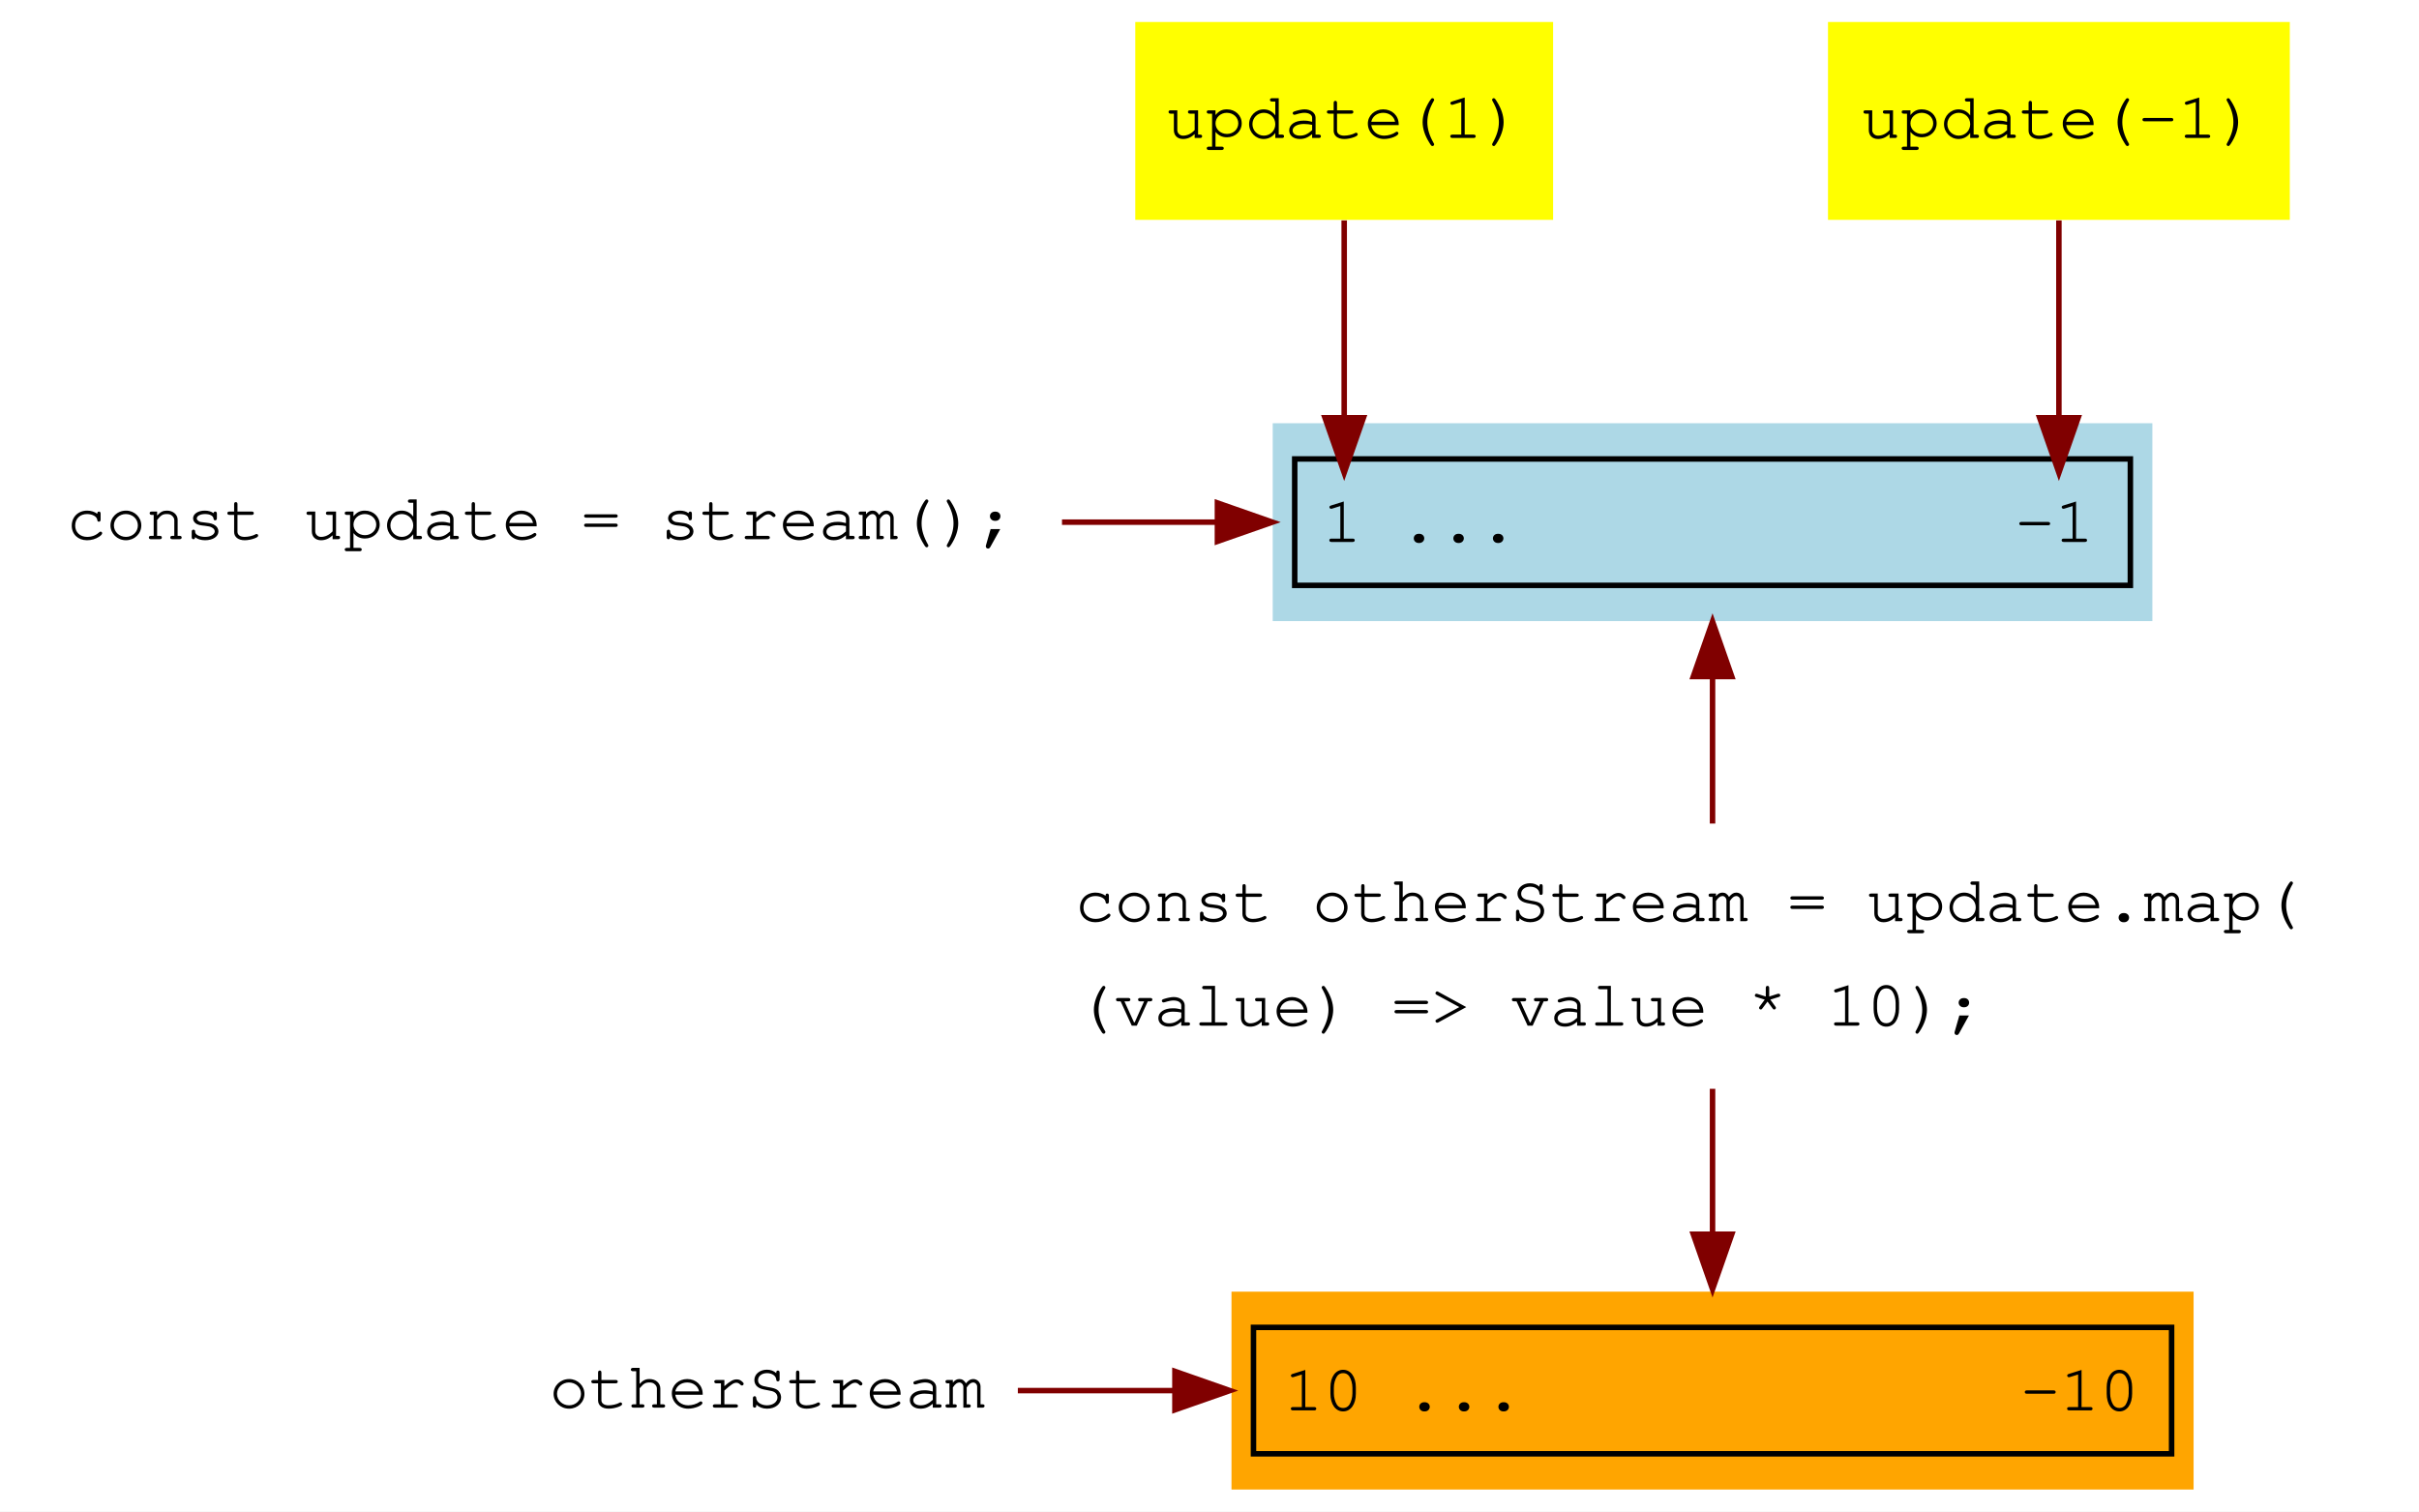
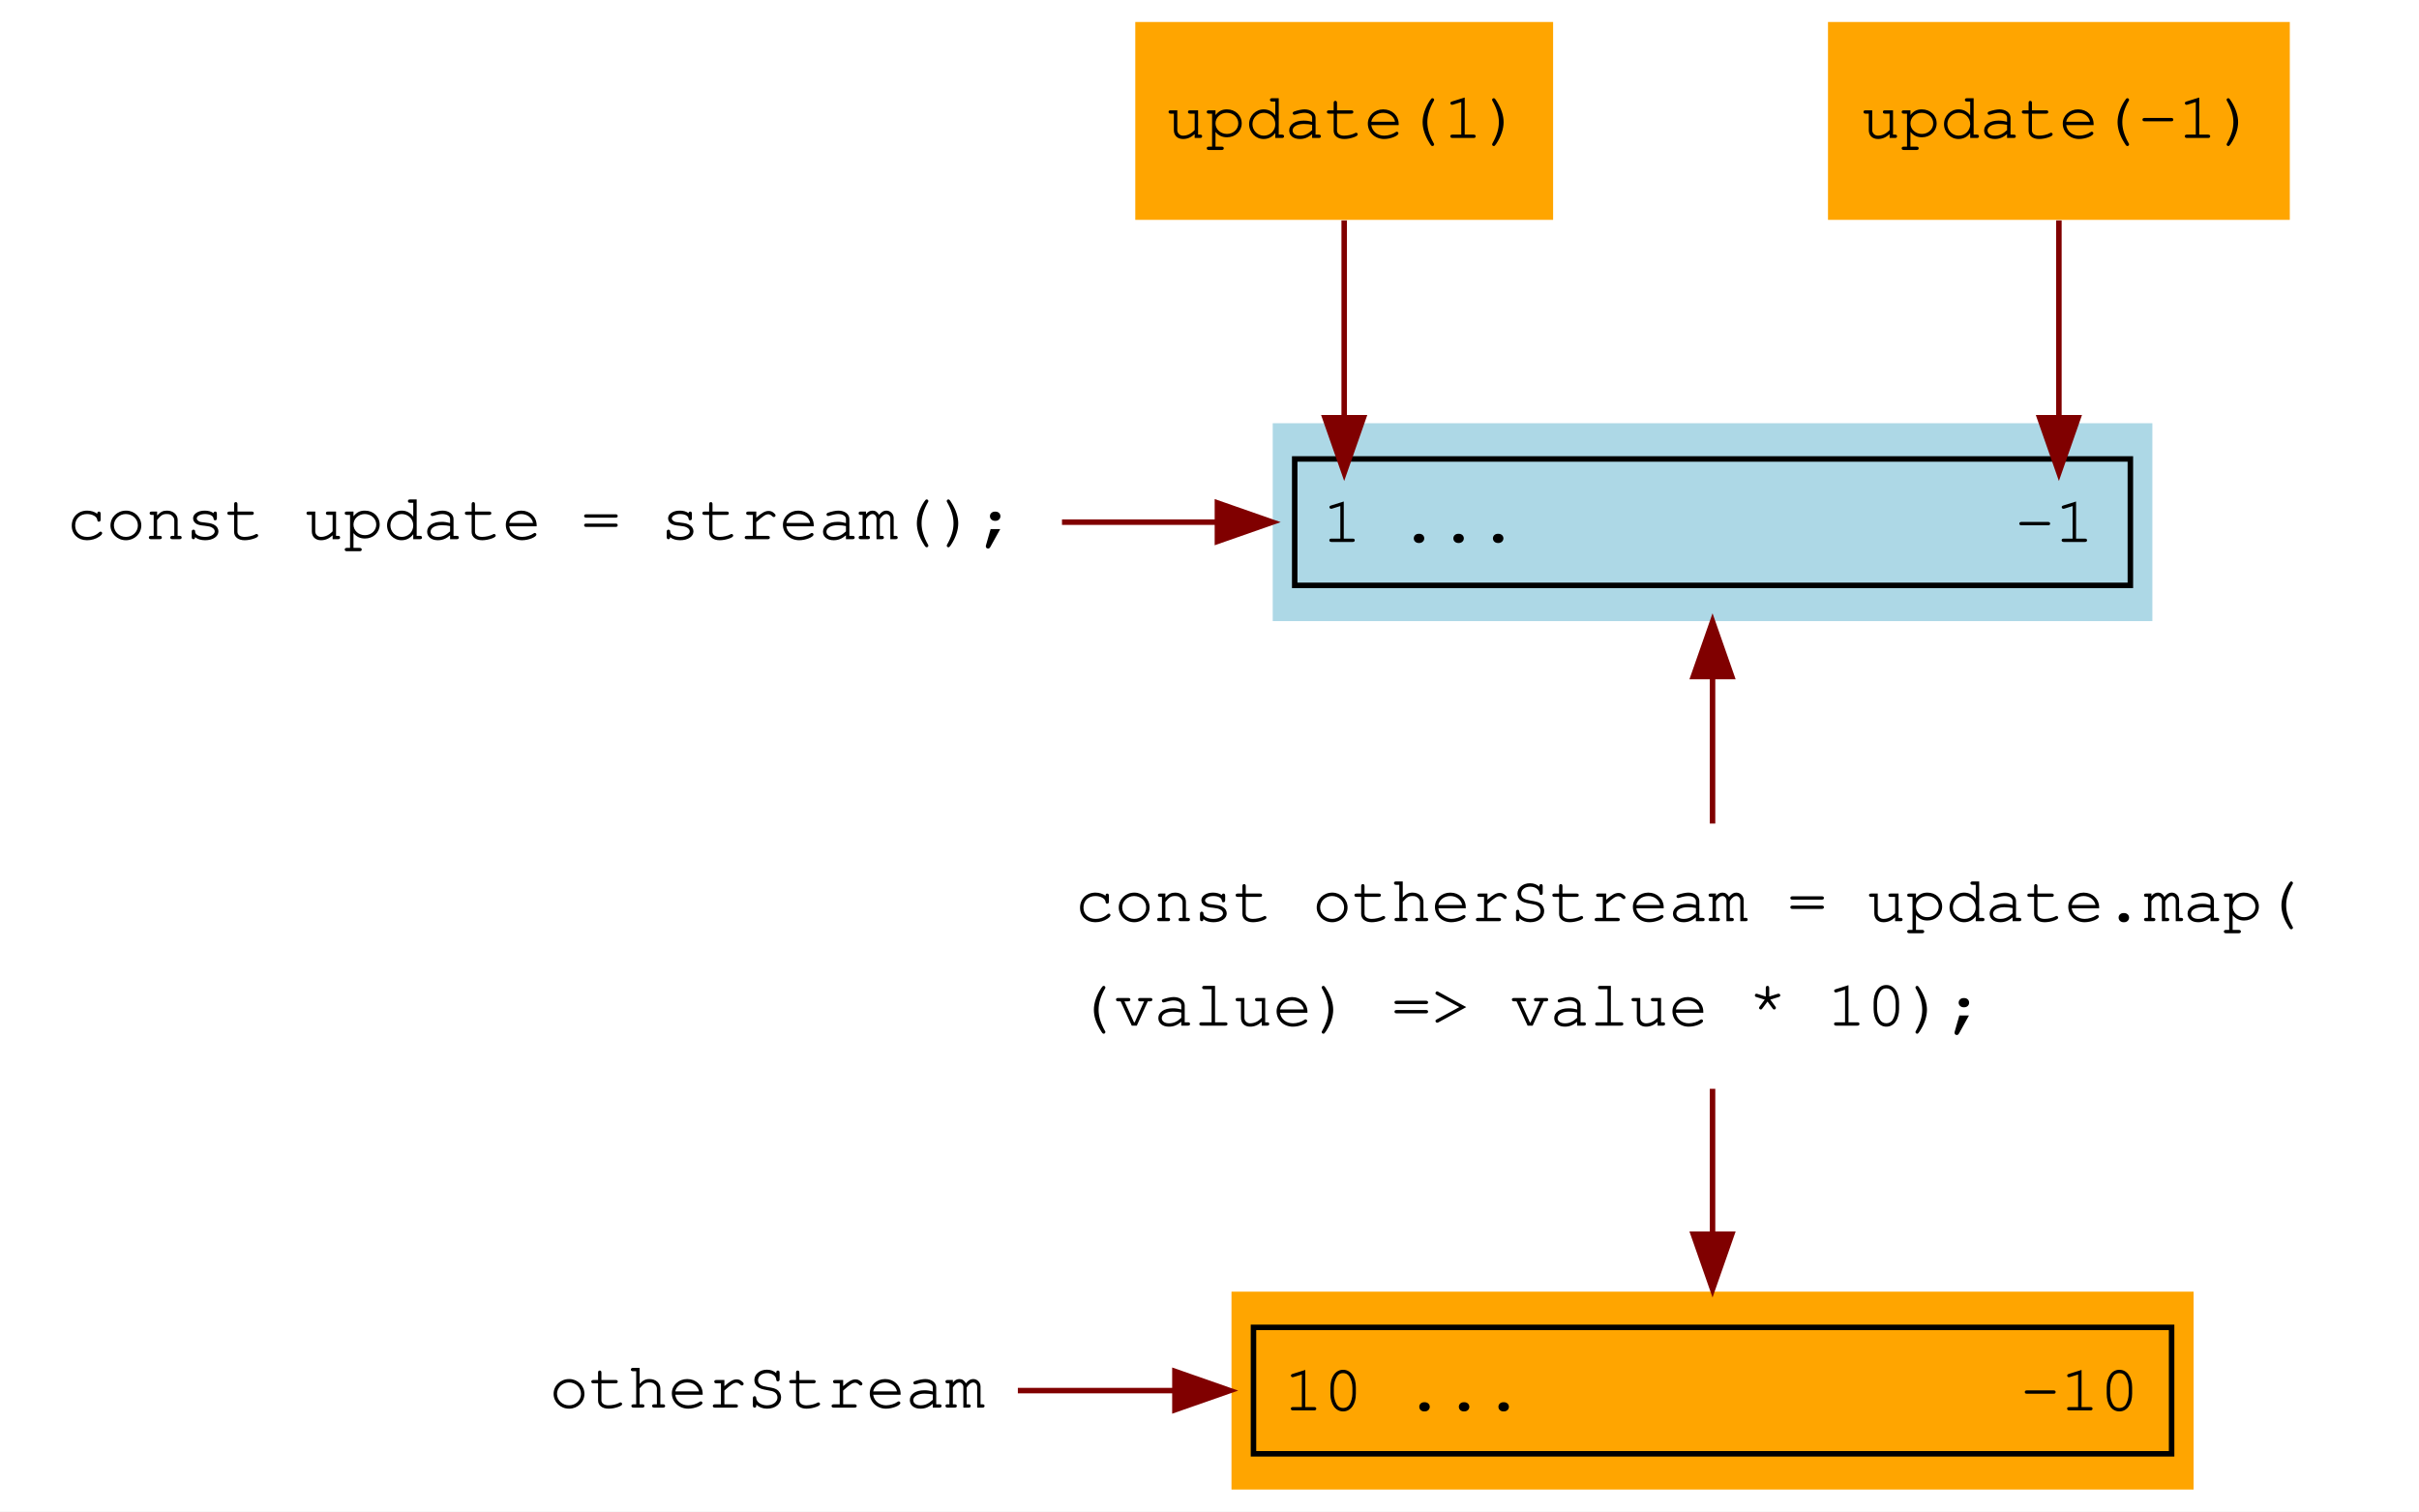
<svg xmlns="http://www.w3.org/2000/svg" width="440pt" height="275pt" viewBox="0.00 0.00 440.00 275.00">
  <g id="graph0" class="graph" transform="scale(1 1) rotate(0) translate(4 271)">
    <polygon fill="white" stroke="transparent" points="-4,4 -4,-271 436,-271 436,4 -4,4" />
    <g id="node1" class="node">
      <text text-anchor="middle" x="94.5" y="-172.9" font-family="Courier,monospace" font-size="12.00">const update = stream();</text>
    </g>
    <g id="node4" class="node">
      <polygon fill="lightblue" stroke="transparent" points="387.5,-194 227.5,-194 227.5,-158 387.5,-158 387.5,-194" />
      <text text-anchor="start" x="236.5" y="-172.4" font-family="Courier,monospace" font-size="12.00">1</text>
      <text text-anchor="start" x="250.5" y="-172.4" font-family="Courier,monospace" font-size="12.00">      ...     </text>
      <text text-anchor="start" x="362.5" y="-172.4" font-family="Courier,monospace" font-size="12.00">-1</text>
      <polygon fill="none" stroke="black" points="231.5,-164.5 231.5,-187.5 383.5,-187.5 383.5,-164.5 231.5,-164.5" />
    </g>
    <g id="edge3" class="edge">
      <path fill="none" stroke="maroon" d="M189.17,-176C198.55,-176 208.06,-176 217.39,-176" />
      <polygon fill="maroon" stroke="maroon" points="217.44,-179.5 227.44,-176 217.44,-172.5 217.44,-179.5" />
      <text text-anchor="middle" x="208.25" y="-182.4" font-family="Helvetica,sans-Serif" font-size="12.00" fill="navy">        </text>
    </g>
    <g id="node2" class="node">
-       <polygon fill="yellow" stroke="transparent" points="278.5,-267 202.5,-267 202.5,-231 278.5,-231 278.5,-267" />
+       <polygon fill="orange" stroke="transparent" points="278.5,-267 202.5,-267 202.5,-231 278.5,-231 278.5,-267" />
      <text text-anchor="middle" x="240.5" y="-245.9" font-family="Courier,monospace" font-size="12.00">update(1)</text>
    </g>
    <g id="edge1" class="edge">
      <path fill="none" stroke="maroon" d="M240.5,-230.89C240.5,-220.89 240.5,-207.77 240.5,-195.05" />
      <polygon fill="maroon" stroke="maroon" points="244,-195 240.5,-185 237,-195 244,-195" />
    </g>
    <g id="node3" class="node">
-       <polygon fill="yellow" stroke="transparent" points="412.5,-267 328.5,-267 328.5,-231 412.5,-231 412.5,-267" />
+       <polygon fill="orange" stroke="transparent" points="412.5,-267 328.5,-267 328.5,-231 412.5,-231 412.5,-267" />
      <text text-anchor="middle" x="370.5" y="-245.9" font-family="Courier,monospace" font-size="12.00">update(-1)</text>
    </g>
    <g id="edge2" class="edge">
      <path fill="none" stroke="maroon" d="M370.5,-230.89C370.5,-220.89 370.5,-207.77 370.5,-195.05" />
      <polygon fill="maroon" stroke="maroon" points="374,-195 370.5,-185 367,-195 374,-195" />
    </g>
    <g id="node5" class="node">
      <text text-anchor="start" x="191.5" y="-103.4" font-family="Courier,monospace" font-size="12.00">const otherStream = update.map(</text>
      <text text-anchor="start" x="191.5" y="-84.4" font-family="Courier,monospace" font-size="12.00">    (value) =&gt; value * 10);</text>
    </g>
    <g id="edge4" class="edge">
      <path fill="none" stroke="maroon" d="M307.5,-147.84C307.5,-139.13 307.5,-129.57 307.5,-121.17" />
      <polygon fill="maroon" stroke="maroon" points="304,-147.91 307.5,-157.91 311,-147.91 304,-147.91" />
    </g>
    <g id="node6" class="node">
      <polygon fill="orange" stroke="transparent" points="395,-36 220,-36 220,0 395,0 395,-36" />
      <text text-anchor="start" x="229.5" y="-14.4" font-family="Courier,monospace" font-size="12.00">10</text>
      <text text-anchor="start" x="251.5" y="-14.4" font-family="Courier,monospace" font-size="12.00">      ...     </text>
      <text text-anchor="start" x="363.5" y="-14.4" font-family="Courier,monospace" font-size="12.00">-10</text>
      <polygon fill="none" stroke="black" points="224,-6.5 224,-29.5 391,-29.5 391,-6.5 224,-6.5" />
    </g>
    <g id="edge5" class="edge">
      <path fill="none" stroke="maroon" d="M307.5,-72.9C307.5,-64.58 307.5,-55.12 307.5,-46.47" />
      <polygon fill="maroon" stroke="maroon" points="311,-46.45 307.5,-36.45 304,-46.45 311,-46.45" />
    </g>
    <g id="node7" class="node">
      <text text-anchor="middle" x="135.5" y="-14.9" font-family="Courier,monospace" font-size="12.00">otherStream</text>
    </g>
    <g id="edge6" class="edge">
      <path fill="none" stroke="maroon" d="M181.14,-18C190.01,-18 199.61,-18 209.43,-18" />
      <polygon fill="maroon" stroke="maroon" points="209.71,-21.5 219.71,-18 209.71,-14.5 209.71,-21.5" />
      <text text-anchor="middle" x="200.5" y="-24.4" font-family="Helvetica,sans-Serif" font-size="12.00" fill="navy">        </text>
    </g>
  </g>
</svg>
